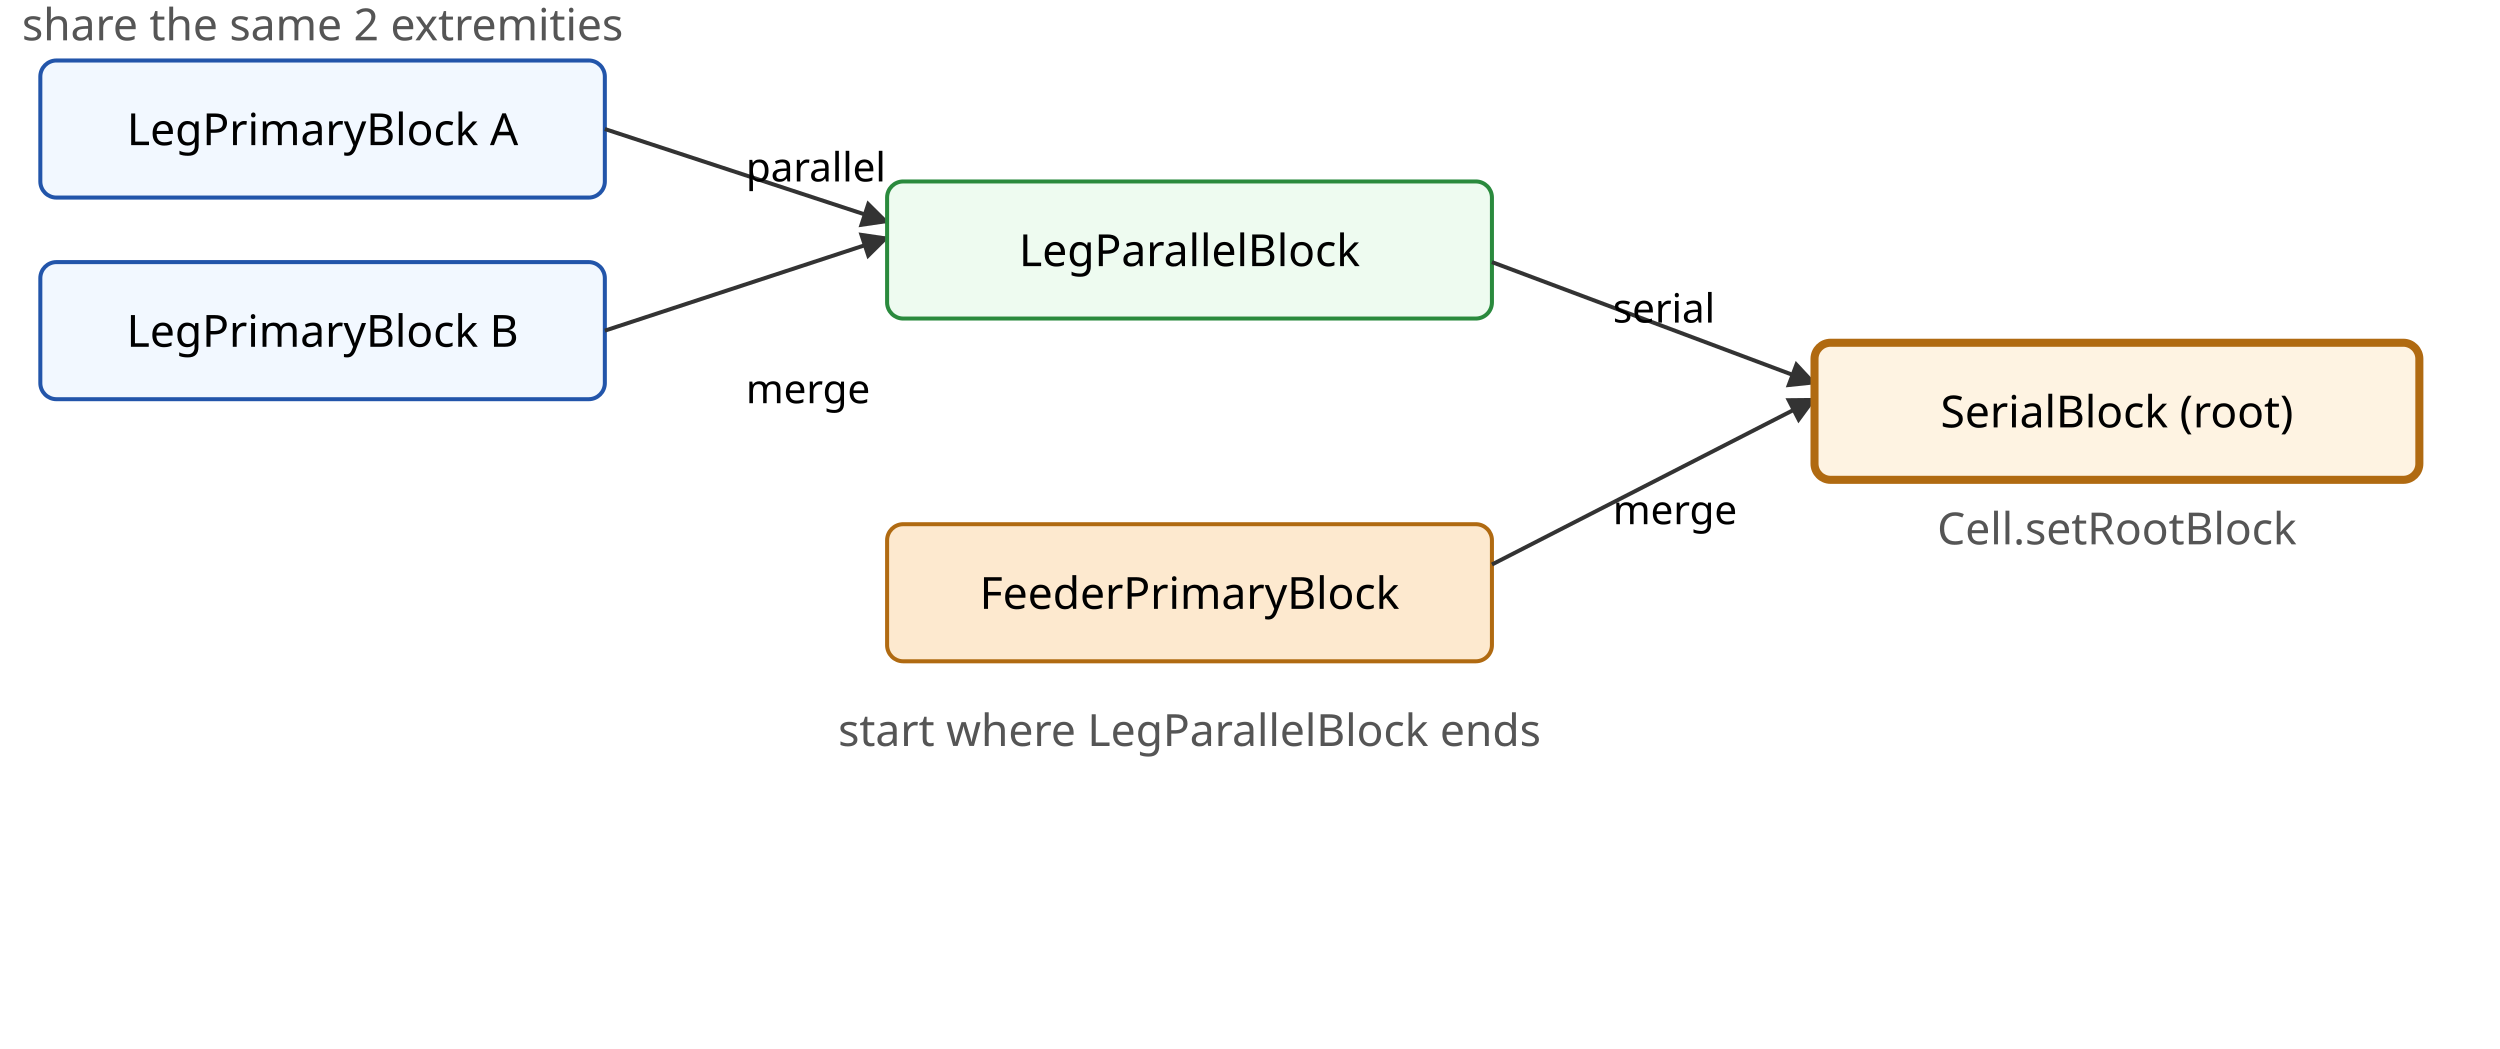
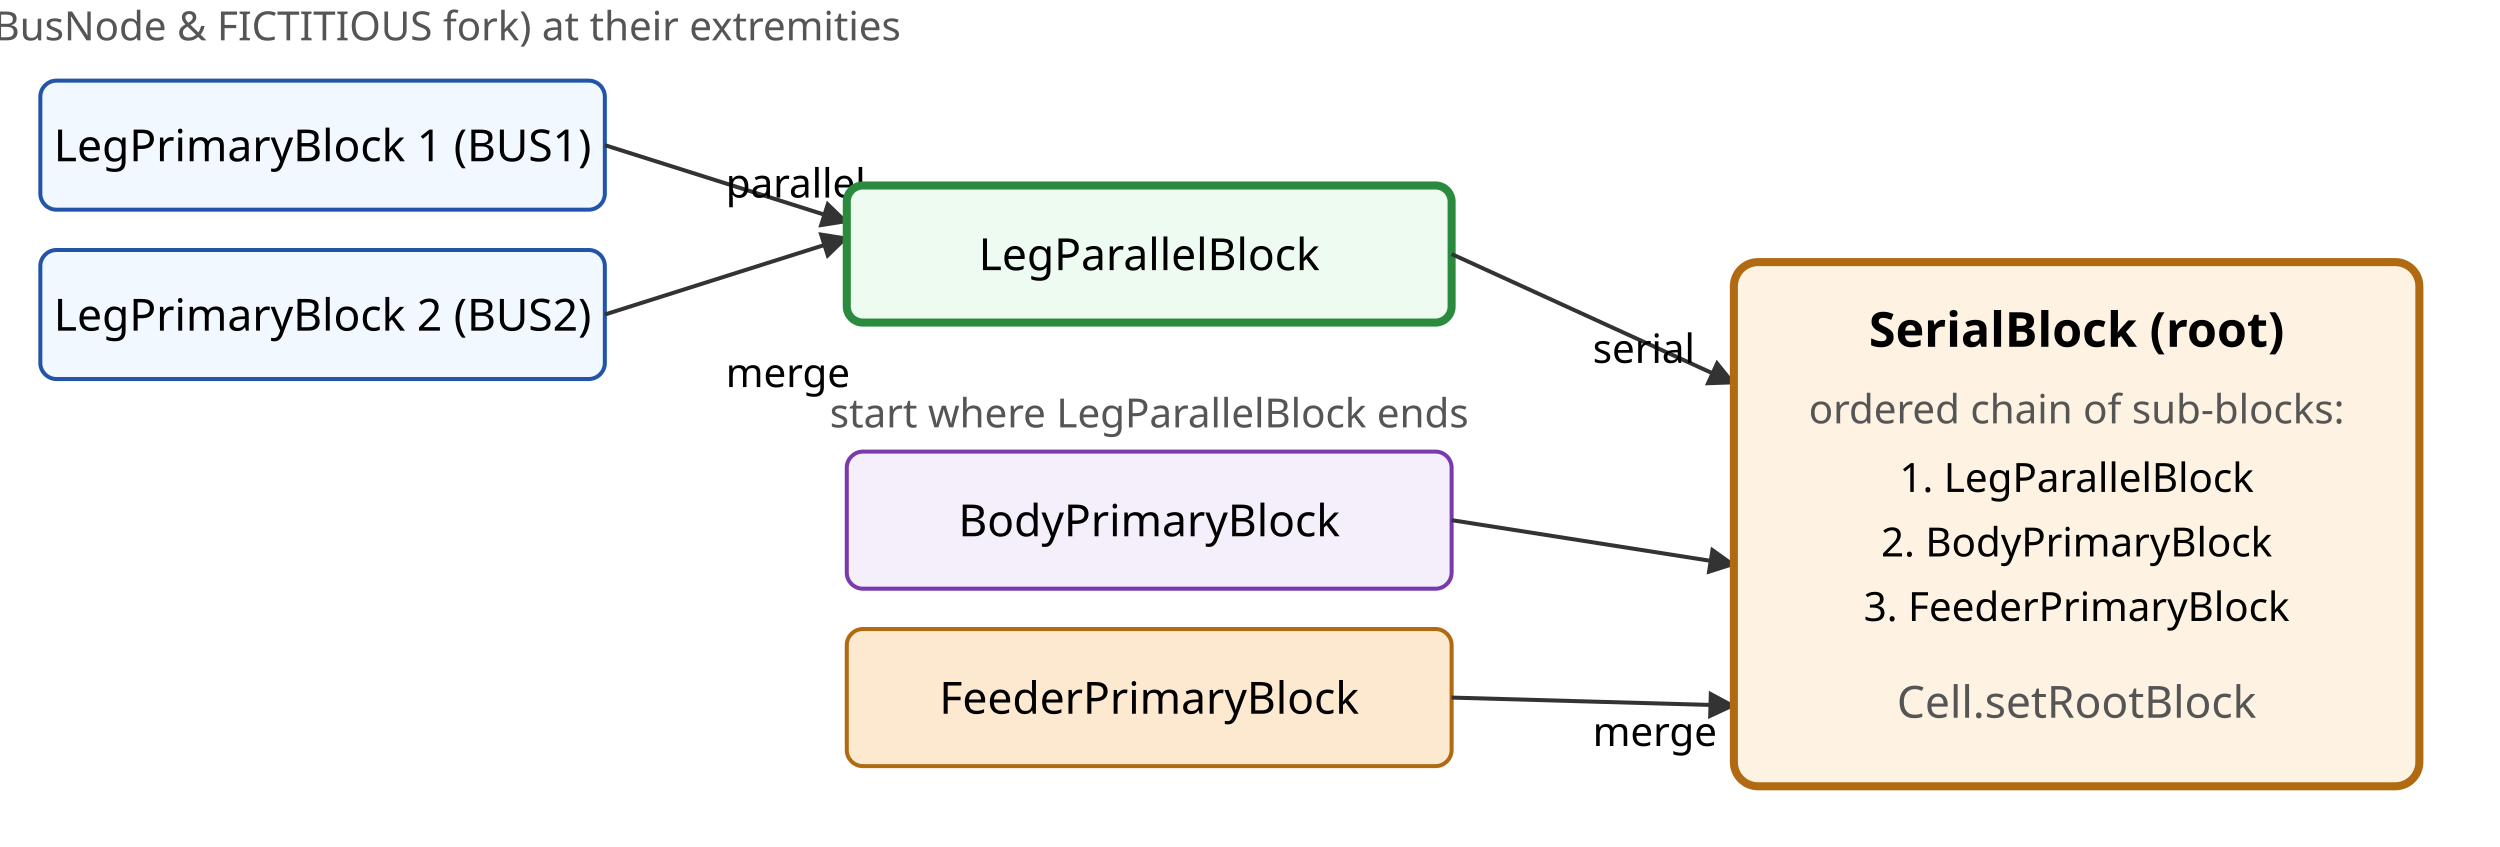
- <svg xmlns="http://www.w3.org/2000/svg" viewBox="0 0 620 260" font-family="sans-serif" font-size="13">
+ <svg xmlns="http://www.w3.org/2000/svg" viewBox="0 0 620 210" font-family="sans-serif" font-size="13">
  <defs>
    <marker id="arrow" viewBox="0 0 10 10" refX="9" refY="5" markerWidth="7" markerHeight="7" orient="auto-start-reverse">
      <path d="M0,0 L10,5 L0,10 z" fill="#333333" />
    </marker>
  </defs>
-   <rect x="10" y="15" width="140" height="34" rx="4" fill="#f2f8ff" stroke="#2255aa" />
-   <text x="80" y="36" text-anchor="middle" font-size="11">LegPrimaryBlock A</text>
-   <rect x="10" y="65" width="140" height="34" rx="4" fill="#f2f8ff" stroke="#2255aa" />
-   <text x="80" y="86" text-anchor="middle" font-size="11">LegPrimaryBlock B</text>
-   <text x="80" y="10" text-anchor="middle" font-size="11" fill="#555555">share the same 2 extremities</text>
-   <line x1="150" y1="32" x2="220" y2="55" stroke="#333333" marker-end="url(#arrow)" />
-   <line x1="150" y1="82" x2="220" y2="59" stroke="#333333" marker-end="url(#arrow)" />
-   <text x="185" y="45" font-size="10">parallel</text>
-   <text x="185" y="100" font-size="10">merge</text>
-   <rect x="220" y="45" width="150" height="34" rx="4" fill="#eefbf0" stroke="#2a8a3d" />
-   <text x="295" y="66" text-anchor="middle" font-size="11">LegParallelBlock</text>
-   <rect x="220" y="130" width="150" height="34" rx="4" fill="#fde9cf" stroke="#b06a11" />
-   <text x="295" y="151" text-anchor="middle" font-size="11">FeederPrimaryBlock</text>
-   <text x="295" y="185" text-anchor="middle" font-size="11" fill="#555555">start where LegParallelBlock ends</text>
-   <line x1="370" y1="65" x2="450" y2="95" stroke="#333333" marker-end="url(#arrow)" />
-   <line x1="370" y1="140" x2="450" y2="99" stroke="#333333" marker-end="url(#arrow)" />
-   <text x="400" y="80" font-size="10">serial</text>
-   <text x="400" y="130" font-size="10">merge</text>
-   <rect x="450" y="85" width="150" height="34" rx="4" fill="#fef3e2" stroke="#b06a11" stroke-width="2" />
-   <text x="525" y="106" text-anchor="middle" font-size="11">SerialBlock (root)</text>
-   <text x="525" y="135" text-anchor="middle" font-size="11" fill="#555555">Cell.setRootBlock</text>
+   <text x="80" y="10" text-anchor="middle" font-size="10" fill="#555555">both similar (BusNode &amp; FICTITIOUS fork) at their extremities</text>
+   <rect x="10" y="20" width="140" height="32" rx="4" fill="#f2f8ff" stroke="#2255aa" />
+   <text x="80" y="40" text-anchor="middle" font-size="11">LegPrimaryBlock 1 (BUS1)</text>
+   <rect x="10" y="62" width="140" height="32" rx="4" fill="#f2f8ff" stroke="#2255aa" />
+   <text x="80" y="82" text-anchor="middle" font-size="11">LegPrimaryBlock 2 (BUS2)</text>
+   <line x1="150" y1="36" x2="210" y2="55" stroke="#333333" marker-end="url(#arrow)" />
+   <line x1="150" y1="78" x2="210" y2="59" stroke="#333333" marker-end="url(#arrow)" />
+   <text x="180" y="49" font-size="10">parallel</text>
+   <text x="180" y="96" font-size="10">merge</text>
+   <rect x="210" y="46" width="150" height="34" rx="4" fill="#eefbf0" stroke="#2a8a3d" stroke-width="2" />
+   <text x="285" y="67" text-anchor="middle" font-size="11">LegParallelBlock</text>
+   <text x="285" y="106" text-anchor="middle" font-size="10" fill="#555555">start where LegParallelBlock ends</text>
+   <rect x="210" y="112" width="150" height="34" rx="4" fill="#f5eefb" stroke="#7a3aab" />
+   <text x="285" y="133" text-anchor="middle" font-size="11">BodyPrimaryBlock</text>
+   <rect x="210" y="156" width="150" height="34" rx="4" fill="#fde9cf" stroke="#b06a11" />
+   <text x="285" y="177" text-anchor="middle" font-size="11">FeederPrimaryBlock</text>
+   <line x1="360" y1="63" x2="430" y2="95" stroke="#333333" marker-end="url(#arrow)" />
+   <line x1="360" y1="129" x2="430" y2="140" stroke="#333333" marker-end="url(#arrow)" />
+   <line x1="360" y1="173" x2="430" y2="175" stroke="#333333" marker-end="url(#arrow)" />
+   <text x="395" y="90" font-size="10">serial</text>
+   <text x="395" y="185" font-size="10">merge</text>
+   <rect x="430" y="65" width="170" height="130" rx="6" fill="#fef3e2" stroke="#b06a11" stroke-width="2" />
+   <text x="515" y="86" text-anchor="middle" font-size="12" font-weight="bold">SerialBlock (root)</text>
+   <text x="515" y="105" text-anchor="middle" font-size="10" fill="#555555">ordered chain of sub-blocks:</text>
+   <text x="515" y="122" text-anchor="middle" font-size="10">1. LegParallelBlock</text>
+   <text x="515" y="138" text-anchor="middle" font-size="10">2. BodyPrimaryBlock</text>
+   <text x="515" y="154" text-anchor="middle" font-size="10">3. FeederPrimaryBlock</text>
+   <text x="515" y="178" text-anchor="middle" font-size="11" fill="#555555">Cell.setRootBlock</text>
</svg>
